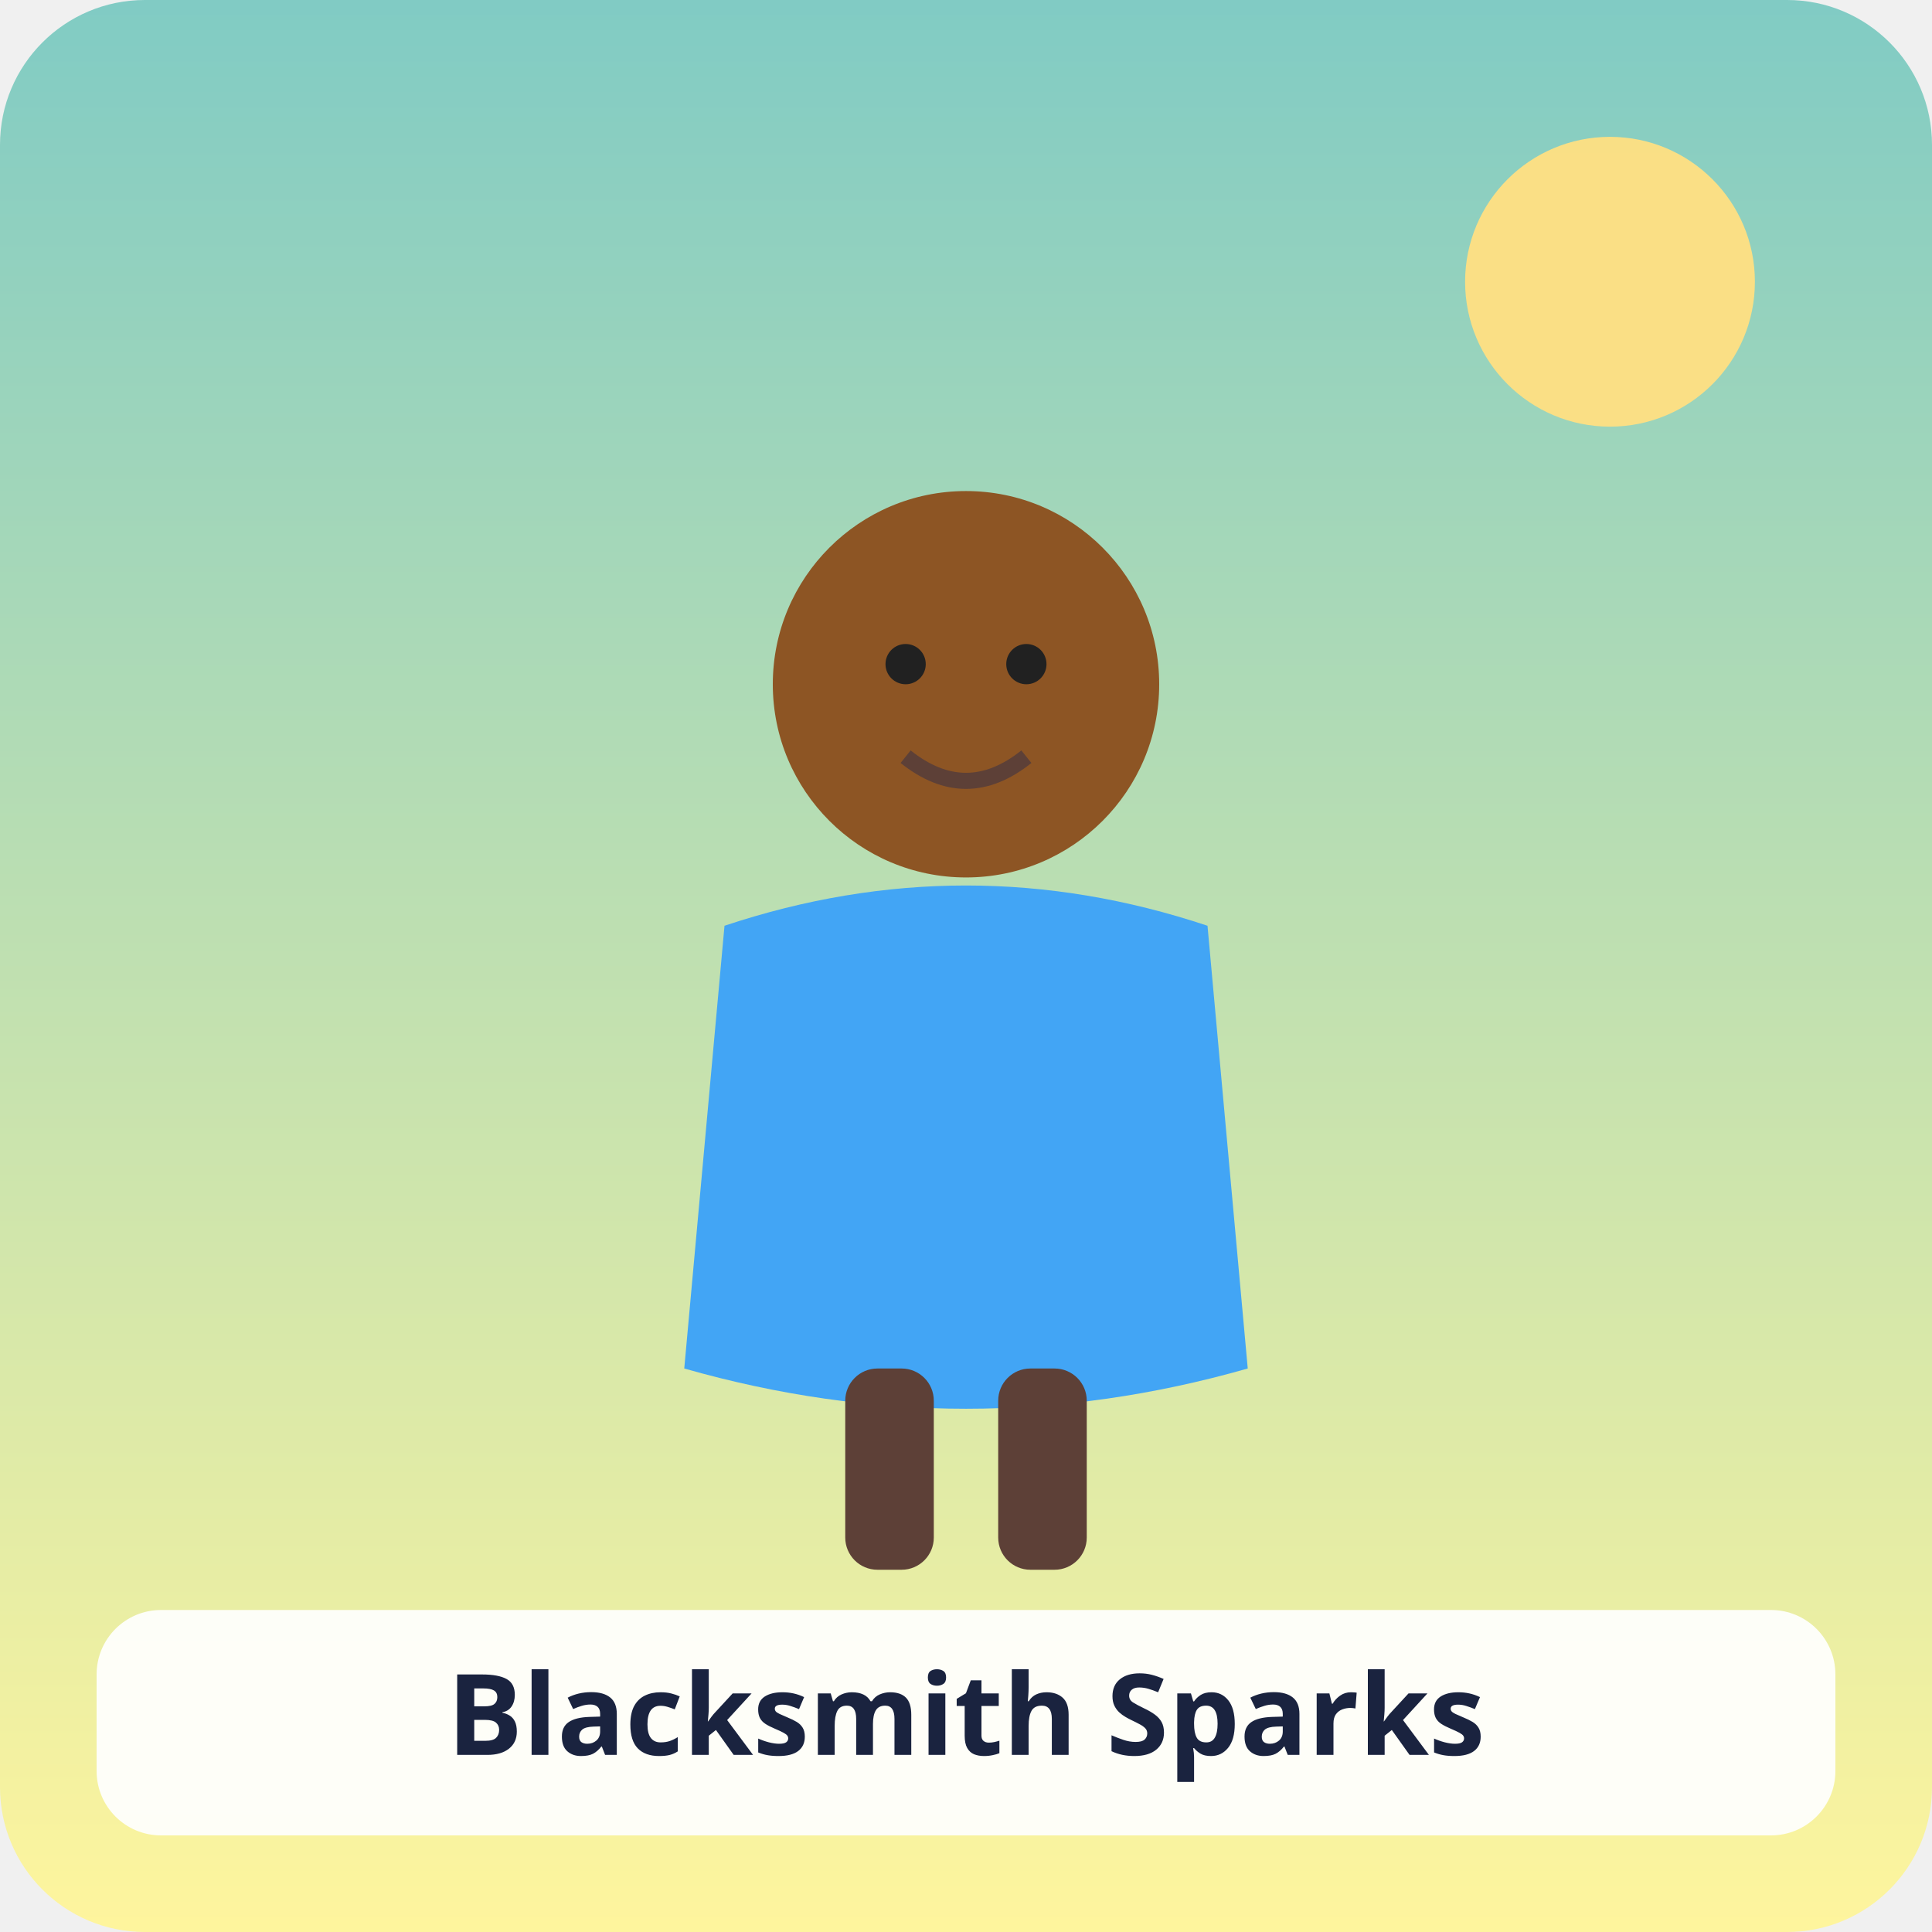
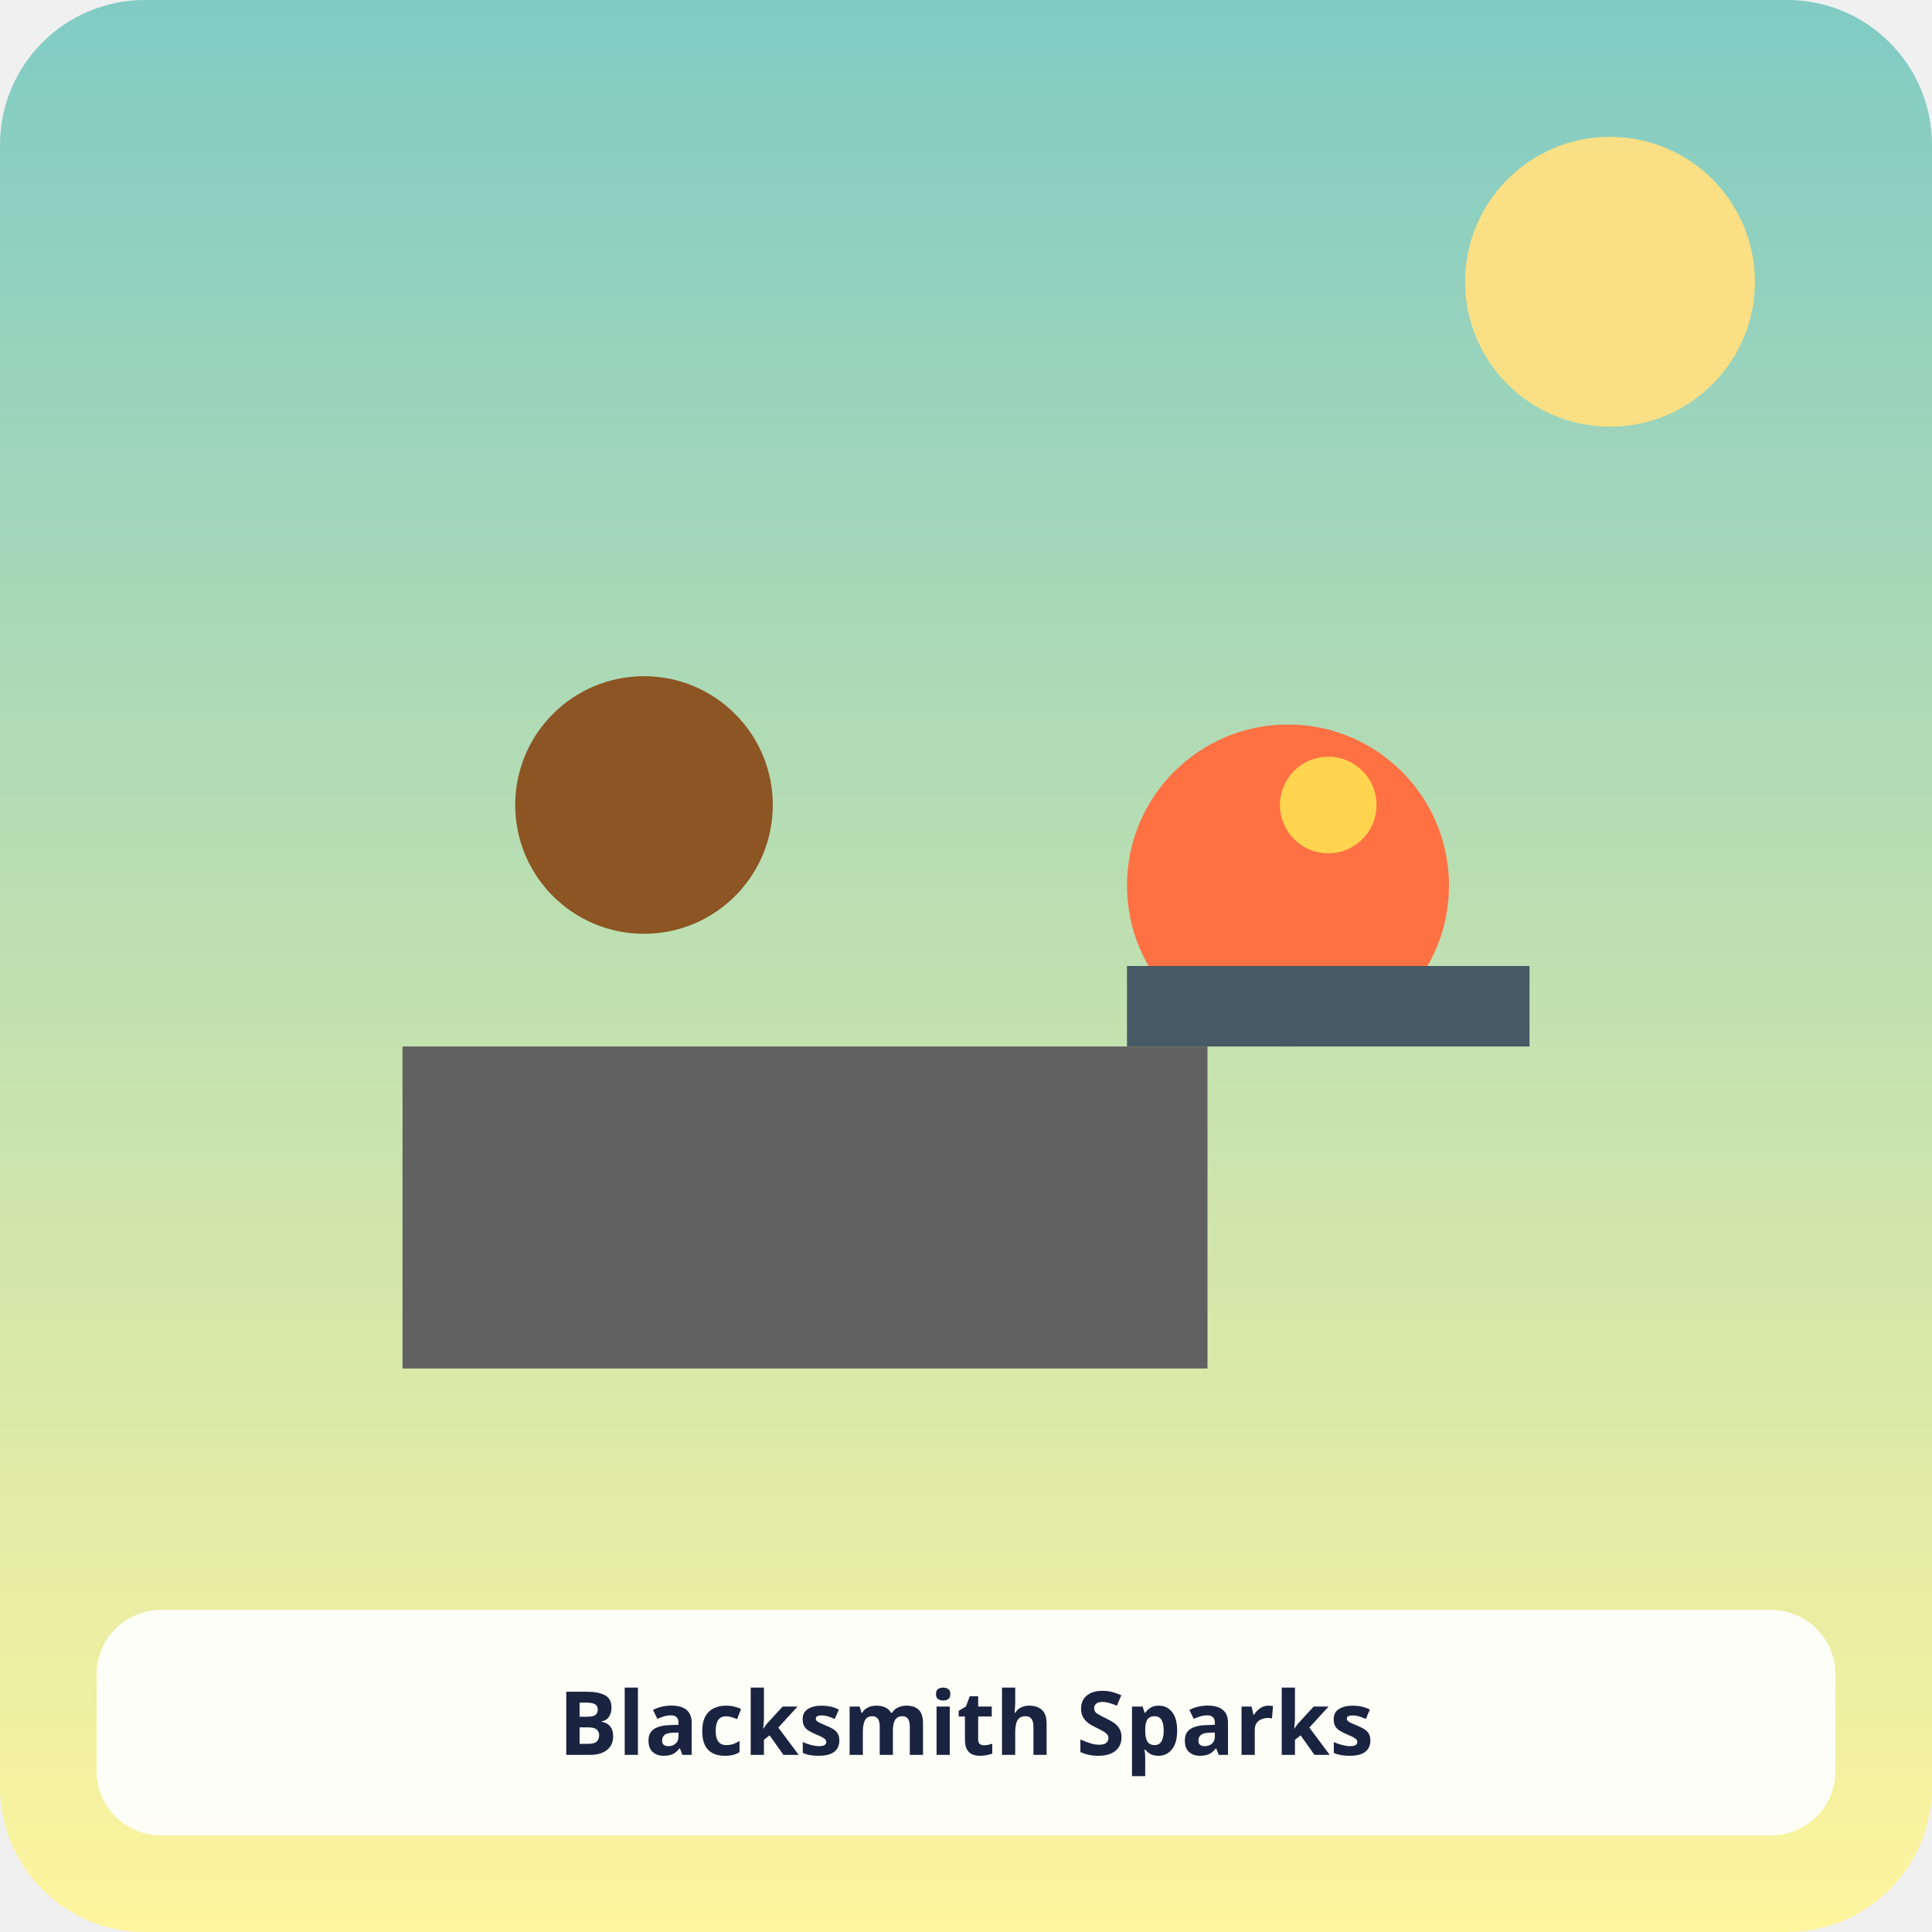
<svg xmlns="http://www.w3.org/2000/svg" viewBox="0 0 480 480" role="img" aria-label="Blacksmith Sparks">
  <defs>
    <linearGradient id="sky" x1="0" y1="0" x2="0" y2="1">
      <stop offset="0%" stop-color="#80CBC4" />
      <stop offset="100%" stop-color="#FFF59D" />
    </linearGradient>
  </defs>
  <rect width="480" height="480" rx="36" fill="url(#sky)" />
  <circle cx="400" cy="70" r="36" fill="#FFE082" opacity="0.95" />
-   <circle cx="240" cy="170" r="48" fill="#8D5524" />
-   <circle cx="225" cy="165" r="5" fill="#212121" />
-   <circle cx="255" cy="165" r="5" fill="#212121" />
-   <path d="M225 188 Q240 200 255 188" stroke="#5D4037" stroke-width="4" fill="none" />
-   <path d="M180 230 Q240 210 300 230 L310 340 Q240 360 170 340 Z" fill="#42A5F5" />
-   <rect x="210" y="340" width="22" height="50" rx="8" fill="#5D4037" />
-   <rect x="248" y="340" width="22" height="50" rx="8" fill="#5D4037" />
+   <rect x="100" y="260" width="200" height="80" fill="#616161" />
+   <circle cx="320" cy="220" r="40" fill="#FF7043" />
+   <circle cx="330" cy="200" r="12" fill="#FFD54F" />
+   <rect x="280" y="240" width="100" height="20" fill="#455A64" />
+   <circle cx="160" cy="200" r="32" fill="#8D5524" />
  <rect x="24" y="400" width="432" height="56" rx="16" fill="#FFFFFF" opacity="0.92" />
-   <text x="240" y="436" text-anchor="middle" font-family="Nunito,Segoe UI,sans-serif" font-size="28" font-weight="700" fill="#1a233f">Blacksmith Sparks</text>
+   <text x="240" y="436" text-anchor="middle" font-family="Nunito,Segoe UI,sans-serif" font-size="22" font-weight="700" fill="#1a233f">Blacksmith Sparks</text>
</svg>
